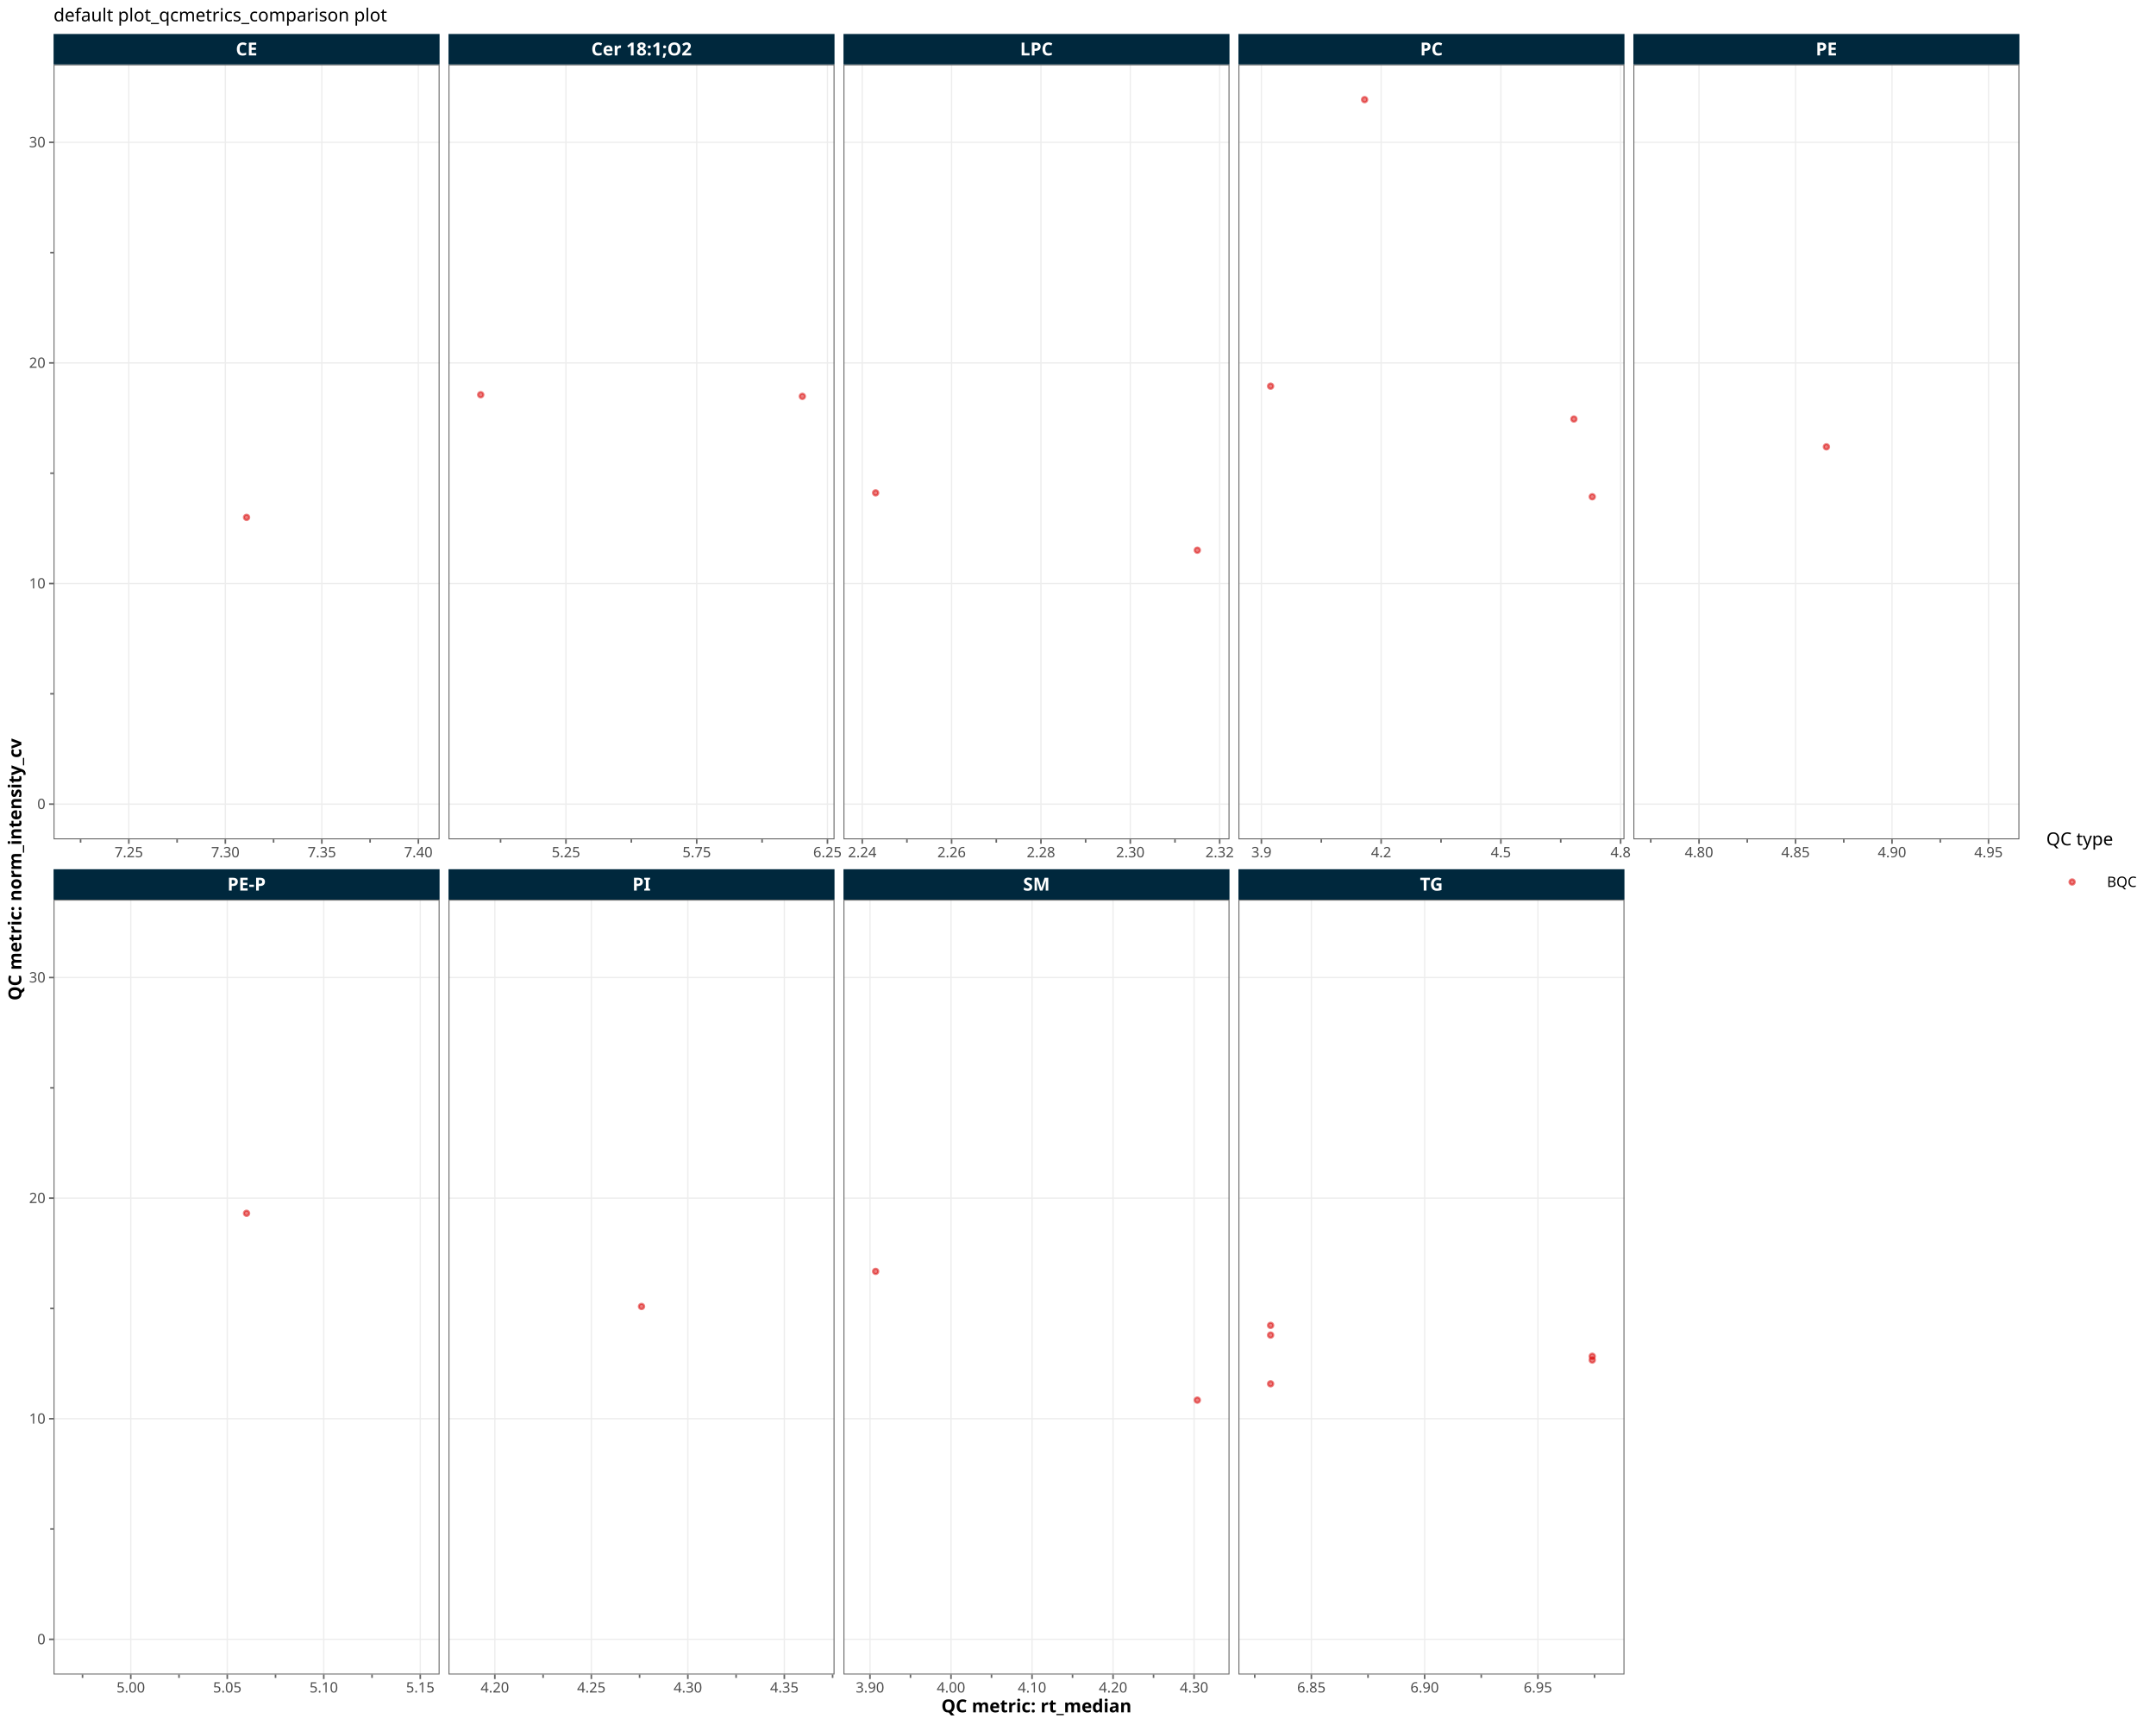
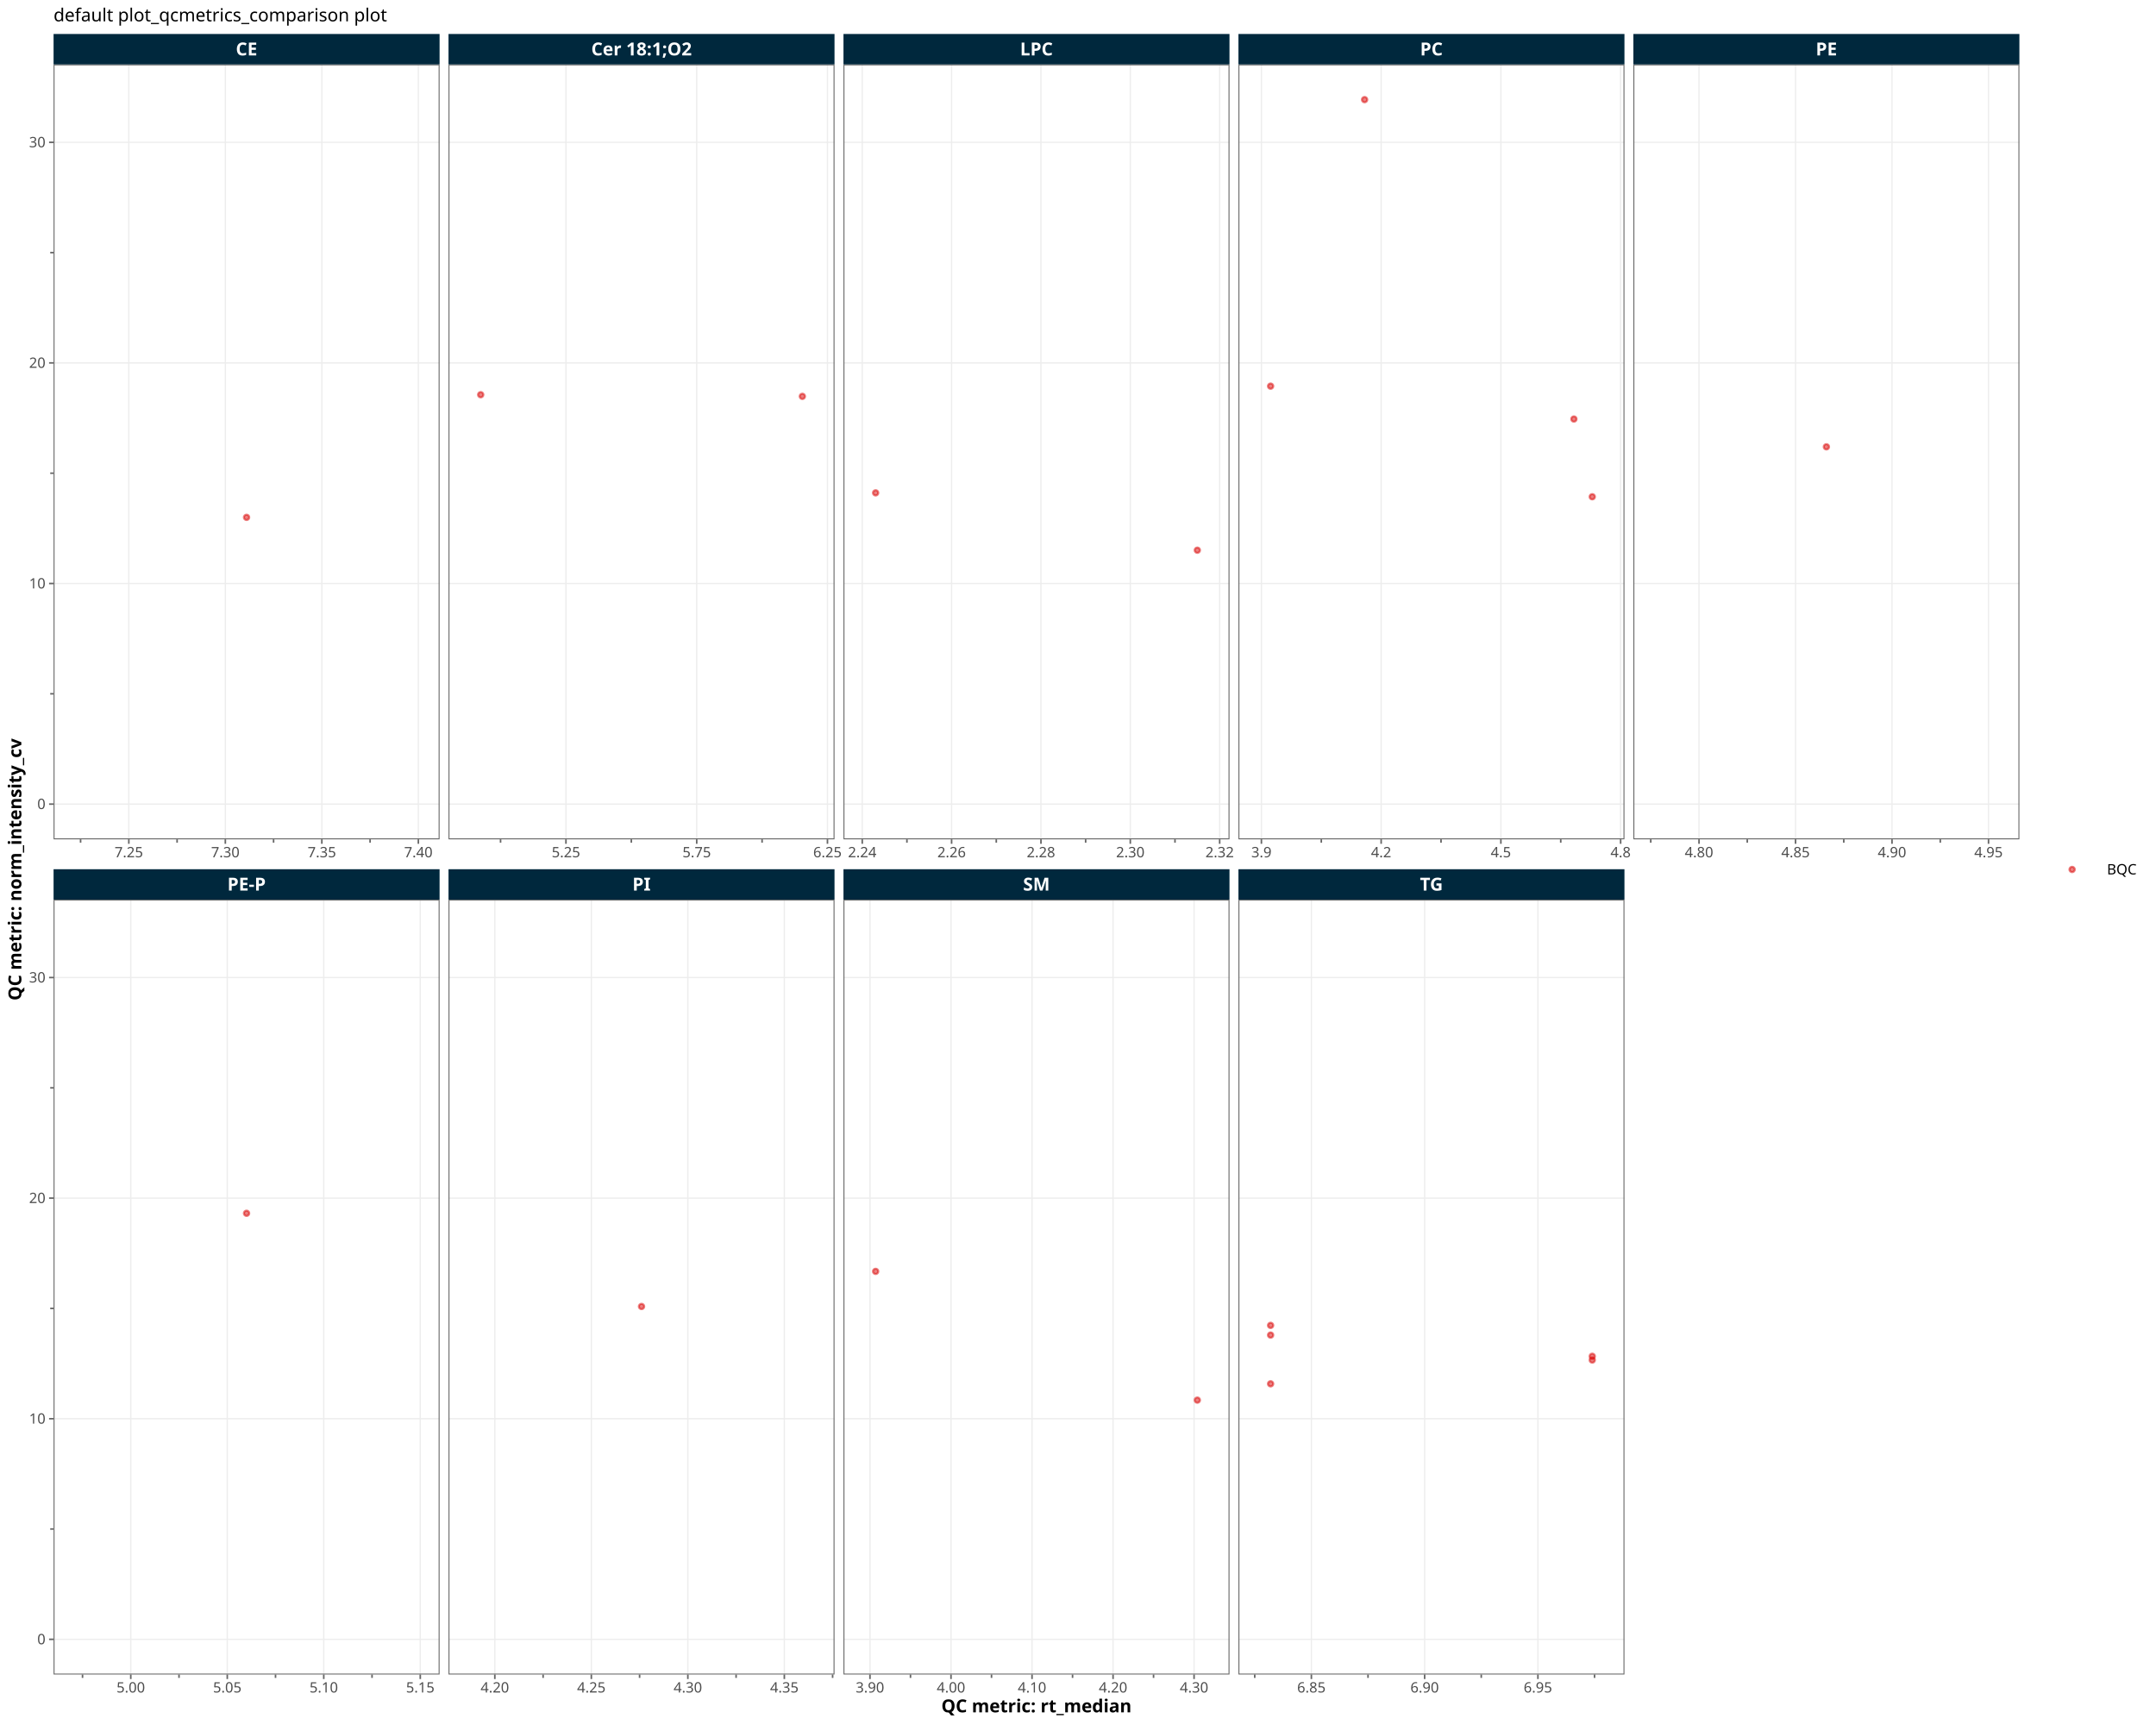
<svg xmlns="http://www.w3.org/2000/svg" class="svglite" data-engine-version="2.0" width="720.00pt" height="576.00pt" viewBox="0 0 720.00 576.00">
  <defs>
    <style type="text/css">
    .svglite line, .svglite polyline, .svglite polygon, .svglite path, .svglite rect, .svglite circle {
      fill: none;
      stroke: #000000;
      stroke-linecap: round;
      stroke-linejoin: round;
      stroke-miterlimit: 10.00;
    }
  </style>
  </defs>
  <rect width="100%" height="100%" style="stroke: none; fill: #FFFFFF;" />
  <defs>
    <clipPath id="cpMC4wMHw3MjAuMDB8MC4wMHw1NzYuMDA=">
      <rect x="0.00" y="0.00" width="720.00" height="576.00" />
    </clipPath>
  </defs>
  <g clip-path="url(#cpMC4wMHw3MjAuMDB8MC4wMHw1NzYuMDA=)">
    <rect x="0.00" y="0.00" width="720.00" height="576.00" style="stroke-width: 0.58; stroke: #FFFFFF; fill: #FFFFFF;" />
  </g>
  <defs>
    <clipPath id="cpMTcuODl8MTQ2LjgwfDIxLjUxfDI4MC4yNg==">
      <rect x="17.89" y="21.51" width="128.91" height="258.75" />
    </clipPath>
  </defs>
  <g clip-path="url(#cpMTcuODl8MTQ2LjgwfDIxLjUxfDI4MC4yNg==)">
    <rect x="17.89" y="21.51" width="128.91" height="258.75" style="stroke-width: 0.58; stroke: none; fill: #FFFFFF;" />
    <polyline points="17.89,268.50 146.80,268.50 " style="stroke-width: 0.43; stroke: #EDEDED; stroke-linecap: butt;" />
    <polyline points="17.89,194.84 146.80,194.84 " style="stroke-width: 0.43; stroke: #EDEDED; stroke-linecap: butt;" />
    <polyline points="17.89,121.18 146.80,121.18 " style="stroke-width: 0.43; stroke: #EDEDED; stroke-linecap: butt;" />
    <polyline points="17.89,47.52 146.80,47.52 " style="stroke-width: 0.43; stroke: #EDEDED; stroke-linecap: butt;" />
    <polyline points="43.02,280.26 43.02,21.51 " style="stroke-width: 0.43; stroke: #EDEDED; stroke-linecap: butt;" />
    <polyline points="75.25,280.26 75.25,21.51 " style="stroke-width: 0.43; stroke: #EDEDED; stroke-linecap: butt;" />
    <polyline points="107.48,280.26 107.48,21.51 " style="stroke-width: 0.43; stroke: #EDEDED; stroke-linecap: butt;" />
    <polyline points="139.71,280.26 139.71,21.51 " style="stroke-width: 0.43; stroke: #EDEDED; stroke-linecap: butt;" />
    <circle cx="82.34" cy="172.75" r="0.89" style="stroke-width: 0.71; stroke: #DB0202; stroke-opacity: 0.50; fill: #DB0202; fill-opacity: 0.50;" />
    <rect x="17.89" y="21.51" width="128.91" height="258.75" style="stroke-width: 0.64; stroke: #666666;" />
  </g>
  <g clip-path="url(#cpMC4wMHw3MjAuMDB8MC4wMHw1NzYuMDA=)">
</g>
  <defs>
    <clipPath id="cpMTcuODl8MTQ2LjgwfDMwMC40MHw1NTkuMTU=">
      <rect x="17.89" y="300.40" width="128.91" height="258.75" />
    </clipPath>
  </defs>
  <g clip-path="url(#cpMTcuODl8MTQ2LjgwfDMwMC40MHw1NTkuMTU=)">
    <rect x="17.89" y="300.40" width="128.91" height="258.75" style="stroke-width: 0.58; stroke: none; fill: #FFFFFF;" />
    <polyline points="17.89,547.39 146.80,547.39 " style="stroke-width: 0.43; stroke: #EDEDED; stroke-linecap: butt;" />
    <polyline points="17.89,473.73 146.80,473.73 " style="stroke-width: 0.43; stroke: #EDEDED; stroke-linecap: butt;" />
    <polyline points="17.89,400.07 146.80,400.07 " style="stroke-width: 0.43; stroke: #EDEDED; stroke-linecap: butt;" />
    <polyline points="17.89,326.41 146.80,326.41 " style="stroke-width: 0.43; stroke: #EDEDED; stroke-linecap: butt;" />
    <polyline points="43.67,559.15 43.67,300.40 " style="stroke-width: 0.43; stroke: #EDEDED; stroke-linecap: butt;" />
    <polyline points="75.90,559.15 75.90,300.40 " style="stroke-width: 0.43; stroke: #EDEDED; stroke-linecap: butt;" />
    <polyline points="108.12,559.15 108.12,300.40 " style="stroke-width: 0.43; stroke: #EDEDED; stroke-linecap: butt;" />
    <polyline points="140.35,559.15 140.35,300.40 " style="stroke-width: 0.43; stroke: #EDEDED; stroke-linecap: butt;" />
    <circle cx="82.34" cy="405.13" r="0.89" style="stroke-width: 0.71; stroke: #DB0202; stroke-opacity: 0.50; fill: #DB0202; fill-opacity: 0.50;" />
    <rect x="17.89" y="300.40" width="128.91" height="258.75" style="stroke-width: 0.64; stroke: #666666;" />
  </g>
  <g clip-path="url(#cpMC4wMHw3MjAuMDB8MC4wMHw1NzYuMDA=)">
</g>
  <defs>
    <clipPath id="cpMTQ5Ljc4fDI3OC42OXwyMS41MXwyODAuMjY=">
      <rect x="149.78" y="21.51" width="128.91" height="258.75" />
    </clipPath>
  </defs>
  <g clip-path="url(#cpMTQ5Ljc4fDI3OC42OXwyMS41MXwyODAuMjY=)">
    <rect x="149.78" y="21.51" width="128.91" height="258.75" style="stroke-width: 0.58; stroke: none; fill: #FFFFFF;" />
    <polyline points="149.78,268.50 278.69,268.50 " style="stroke-width: 0.43; stroke: #EDEDED; stroke-linecap: butt;" />
    <polyline points="149.78,194.84 278.69,194.84 " style="stroke-width: 0.43; stroke: #EDEDED; stroke-linecap: butt;" />
    <polyline points="149.78,121.18 278.69,121.18 " style="stroke-width: 0.43; stroke: #EDEDED; stroke-linecap: butt;" />
    <polyline points="149.78,47.52 278.69,47.52 " style="stroke-width: 0.43; stroke: #EDEDED; stroke-linecap: butt;" />
    <polyline points="189.00,280.26 189.00,21.51 " style="stroke-width: 0.43; stroke: #EDEDED; stroke-linecap: butt;" />
    <polyline points="232.67,280.26 232.67,21.51 " style="stroke-width: 0.43; stroke: #EDEDED; stroke-linecap: butt;" />
    <polyline points="276.33,280.26 276.33,21.51 " style="stroke-width: 0.43; stroke: #EDEDED; stroke-linecap: butt;" />
    <circle cx="160.53" cy="131.80" r="0.89" style="stroke-width: 0.71; stroke: #DB0202; stroke-opacity: 0.50; fill: #DB0202; fill-opacity: 0.50;" />
    <circle cx="267.95" cy="132.35" r="0.89" style="stroke-width: 0.71; stroke: #DB0202; stroke-opacity: 0.50; fill: #DB0202; fill-opacity: 0.50;" />
    <rect x="149.78" y="21.51" width="128.91" height="258.75" style="stroke-width: 0.64; stroke: #666666;" />
  </g>
  <g clip-path="url(#cpMC4wMHw3MjAuMDB8MC4wMHw1NzYuMDA=)">
</g>
  <defs>
    <clipPath id="cpMTQ5Ljc4fDI3OC42OXwzMDAuNDB8NTU5LjE1">
      <rect x="149.78" y="300.40" width="128.91" height="258.75" />
    </clipPath>
  </defs>
  <g clip-path="url(#cpMTQ5Ljc4fDI3OC42OXwzMDAuNDB8NTU5LjE1)">
    <rect x="149.78" y="300.40" width="128.91" height="258.75" style="stroke-width: 0.58; stroke: none; fill: #FFFFFF;" />
    <polyline points="149.78,547.39 278.69,547.39 " style="stroke-width: 0.43; stroke: #EDEDED; stroke-linecap: butt;" />
    <polyline points="149.78,473.73 278.69,473.73 " style="stroke-width: 0.43; stroke: #EDEDED; stroke-linecap: butt;" />
    <polyline points="149.78,400.07 278.69,400.07 " style="stroke-width: 0.43; stroke: #EDEDED; stroke-linecap: butt;" />
    <polyline points="149.78,326.41 278.69,326.41 " style="stroke-width: 0.43; stroke: #EDEDED; stroke-linecap: butt;" />
    <polyline points="165.25,559.15 165.25,300.40 " style="stroke-width: 0.43; stroke: #EDEDED; stroke-linecap: butt;" />
    <polyline points="197.48,559.15 197.48,300.40 " style="stroke-width: 0.43; stroke: #EDEDED; stroke-linecap: butt;" />
    <polyline points="229.71,559.15 229.71,300.40 " style="stroke-width: 0.43; stroke: #EDEDED; stroke-linecap: butt;" />
    <polyline points="261.93,559.15 261.93,300.40 " style="stroke-width: 0.43; stroke: #EDEDED; stroke-linecap: butt;" />
    <circle cx="214.24" cy="436.25" r="0.89" style="stroke-width: 0.71; stroke: #DB0202; stroke-opacity: 0.50; fill: #DB0202; fill-opacity: 0.50;" />
    <rect x="149.78" y="300.40" width="128.91" height="258.75" style="stroke-width: 0.64; stroke: #666666;" />
  </g>
  <g clip-path="url(#cpMC4wMHw3MjAuMDB8MC4wMHw1NzYuMDA=)">
</g>
  <defs>
    <clipPath id="cpMjgxLjY4fDQxMC41OXwyMS41MXwyODAuMjY=">
      <rect x="281.68" y="21.51" width="128.91" height="258.75" />
    </clipPath>
  </defs>
  <g clip-path="url(#cpMjgxLjY4fDQxMC41OXwyMS41MXwyODAuMjY=)">
    <rect x="281.68" y="21.51" width="128.91" height="258.75" style="stroke-width: 0.58; stroke: none; fill: #FFFFFF;" />
    <polyline points="281.68,268.50 410.59,268.50 " style="stroke-width: 0.43; stroke: #EDEDED; stroke-linecap: butt;" />
    <polyline points="281.68,194.84 410.59,194.84 " style="stroke-width: 0.43; stroke: #EDEDED; stroke-linecap: butt;" />
    <polyline points="281.68,121.18 410.59,121.18 " style="stroke-width: 0.43; stroke: #EDEDED; stroke-linecap: butt;" />
    <polyline points="281.68,47.52 410.59,47.52 " style="stroke-width: 0.43; stroke: #EDEDED; stroke-linecap: butt;" />
    <polyline points="287.95,280.26 287.95,21.51 " style="stroke-width: 0.43; stroke: #EDEDED; stroke-linecap: butt;" />
    <polyline points="317.79,280.26 317.79,21.51 " style="stroke-width: 0.43; stroke: #EDEDED; stroke-linecap: butt;" />
    <polyline points="347.63,280.26 347.63,21.51 " style="stroke-width: 0.43; stroke: #EDEDED; stroke-linecap: butt;" />
    <polyline points="377.47,280.26 377.47,21.51 " style="stroke-width: 0.43; stroke: #EDEDED; stroke-linecap: butt;" />
    <polyline points="407.31,280.26 407.31,21.51 " style="stroke-width: 0.43; stroke: #EDEDED; stroke-linecap: butt;" />
    <circle cx="292.42" cy="164.57" r="0.89" style="stroke-width: 0.71; stroke: #DB0202; stroke-opacity: 0.50; fill: #DB0202; fill-opacity: 0.50;" />
    <circle cx="399.85" cy="183.72" r="0.89" style="stroke-width: 0.71; stroke: #DB0202; stroke-opacity: 0.50; fill: #DB0202; fill-opacity: 0.50;" />
    <rect x="281.68" y="21.51" width="128.91" height="258.75" style="stroke-width: 0.64; stroke: #666666;" />
  </g>
  <g clip-path="url(#cpMC4wMHw3MjAuMDB8MC4wMHw1NzYuMDA=)">
</g>
  <defs>
    <clipPath id="cpMjgxLjY4fDQxMC41OXwzMDAuNDB8NTU5LjE1">
      <rect x="281.68" y="300.40" width="128.91" height="258.75" />
    </clipPath>
  </defs>
  <g clip-path="url(#cpMjgxLjY4fDQxMC41OXwzMDAuNDB8NTU5LjE1)">
    <rect x="281.68" y="300.40" width="128.91" height="258.75" style="stroke-width: 0.58; stroke: none; fill: #FFFFFF;" />
    <polyline points="281.68,547.39 410.59,547.39 " style="stroke-width: 0.43; stroke: #EDEDED; stroke-linecap: butt;" />
    <polyline points="281.68,473.73 410.59,473.73 " style="stroke-width: 0.43; stroke: #EDEDED; stroke-linecap: butt;" />
    <polyline points="281.68,400.07 410.59,400.07 " style="stroke-width: 0.43; stroke: #EDEDED; stroke-linecap: butt;" />
    <polyline points="281.68,326.41 410.59,326.41 " style="stroke-width: 0.43; stroke: #EDEDED; stroke-linecap: butt;" />
    <polyline points="290.53,559.15 290.53,300.40 " style="stroke-width: 0.43; stroke: #EDEDED; stroke-linecap: butt;" />
    <polyline points="317.59,559.15 317.59,300.40 " style="stroke-width: 0.43; stroke: #EDEDED; stroke-linecap: butt;" />
    <polyline points="344.65,559.15 344.65,300.40 " style="stroke-width: 0.43; stroke: #EDEDED; stroke-linecap: butt;" />
    <polyline points="371.71,559.15 371.71,300.40 " style="stroke-width: 0.43; stroke: #EDEDED; stroke-linecap: butt;" />
    <polyline points="398.76,559.15 398.76,300.40 " style="stroke-width: 0.43; stroke: #EDEDED; stroke-linecap: butt;" />
    <circle cx="292.42" cy="424.53" r="0.89" style="stroke-width: 0.71; stroke: #DB0202; stroke-opacity: 0.50; fill: #DB0202; fill-opacity: 0.50;" />
    <circle cx="399.85" cy="467.52" r="0.89" style="stroke-width: 0.71; stroke: #DB0202; stroke-opacity: 0.50; fill: #DB0202; fill-opacity: 0.50;" />
    <rect x="281.68" y="300.40" width="128.91" height="258.75" style="stroke-width: 0.64; stroke: #666666;" />
  </g>
  <g clip-path="url(#cpMC4wMHw3MjAuMDB8MC4wMHw1NzYuMDA=)">
</g>
  <defs>
    <clipPath id="cpNDEzLjU4fDU0Mi40OXwyMS41MXwyODAuMjY=">
      <rect x="413.58" y="21.51" width="128.91" height="258.75" />
    </clipPath>
  </defs>
  <g clip-path="url(#cpNDEzLjU4fDU0Mi40OXwyMS41MXwyODAuMjY=)">
    <rect x="413.58" y="21.51" width="128.91" height="258.75" style="stroke-width: 0.58; stroke: none; fill: #FFFFFF;" />
    <polyline points="413.58,268.50 542.49,268.50 " style="stroke-width: 0.43; stroke: #EDEDED; stroke-linecap: butt;" />
    <polyline points="413.58,194.84 542.49,194.84 " style="stroke-width: 0.43; stroke: #EDEDED; stroke-linecap: butt;" />
    <polyline points="413.58,121.18 542.49,121.18 " style="stroke-width: 0.43; stroke: #EDEDED; stroke-linecap: butt;" />
    <polyline points="413.58,47.52 542.49,47.52 " style="stroke-width: 0.43; stroke: #EDEDED; stroke-linecap: butt;" />
    <polyline points="421.25,280.26 421.25,21.51 " style="stroke-width: 0.43; stroke: #EDEDED; stroke-linecap: butt;" />
    <polyline points="461.24,280.26 461.24,21.51 " style="stroke-width: 0.43; stroke: #EDEDED; stroke-linecap: butt;" />
    <polyline points="501.22,280.26 501.22,21.51 " style="stroke-width: 0.43; stroke: #EDEDED; stroke-linecap: butt;" />
    <polyline points="541.21,280.26 541.21,21.51 " style="stroke-width: 0.43; stroke: #EDEDED; stroke-linecap: butt;" />
    <circle cx="424.32" cy="128.94" r="0.89" style="stroke-width: 0.71; stroke: #DB0202; stroke-opacity: 0.50; fill: #DB0202; fill-opacity: 0.50;" />
    <circle cx="525.61" cy="139.92" r="0.89" style="stroke-width: 0.71; stroke: #DB0202; stroke-opacity: 0.50; fill: #DB0202; fill-opacity: 0.50;" />
    <circle cx="531.74" cy="165.87" r="0.89" style="stroke-width: 0.71; stroke: #DB0202; stroke-opacity: 0.50; fill: #DB0202; fill-opacity: 0.50;" />
    <circle cx="455.71" cy="33.27" r="0.89" style="stroke-width: 0.71; stroke: #DB0202; stroke-opacity: 0.50; fill: #DB0202; fill-opacity: 0.50;" />
    <rect x="413.58" y="21.51" width="128.91" height="258.75" style="stroke-width: 0.64; stroke: #666666;" />
  </g>
  <g clip-path="url(#cpMC4wMHw3MjAuMDB8MC4wMHw1NzYuMDA=)">
</g>
  <defs>
    <clipPath id="cpNDEzLjU4fDU0Mi40OXwzMDAuNDB8NTU5LjE1">
      <rect x="413.58" y="300.40" width="128.91" height="258.75" />
    </clipPath>
  </defs>
  <g clip-path="url(#cpNDEzLjU4fDU0Mi40OXwzMDAuNDB8NTU5LjE1)">
    <rect x="413.58" y="300.40" width="128.91" height="258.75" style="stroke-width: 0.58; stroke: none; fill: #FFFFFF;" />
    <polyline points="413.58,547.39 542.49,547.39 " style="stroke-width: 0.43; stroke: #EDEDED; stroke-linecap: butt;" />
    <polyline points="413.58,473.73 542.49,473.73 " style="stroke-width: 0.43; stroke: #EDEDED; stroke-linecap: butt;" />
    <polyline points="413.58,400.07 542.49,400.07 " style="stroke-width: 0.43; stroke: #EDEDED; stroke-linecap: butt;" />
    <polyline points="413.58,326.41 542.49,326.41 " style="stroke-width: 0.43; stroke: #EDEDED; stroke-linecap: butt;" />
    <polyline points="437.94,559.15 437.94,300.40 " style="stroke-width: 0.43; stroke: #EDEDED; stroke-linecap: butt;" />
    <polyline points="475.76,559.15 475.76,300.40 " style="stroke-width: 0.43; stroke: #EDEDED; stroke-linecap: butt;" />
    <polyline points="513.59,559.15 513.59,300.40 " style="stroke-width: 0.43; stroke: #EDEDED; stroke-linecap: butt;" />
    <circle cx="531.74" cy="452.88" r="0.89" style="stroke-width: 0.71; stroke: #DB0202; stroke-opacity: 0.50; fill: #DB0202; fill-opacity: 0.50;" />
    <circle cx="531.74" cy="454.13" r="0.89" style="stroke-width: 0.71; stroke: #DB0202; stroke-opacity: 0.50; fill: #DB0202; fill-opacity: 0.50;" />
    <circle cx="424.32" cy="462.07" r="0.89" style="stroke-width: 0.71; stroke: #DB0202; stroke-opacity: 0.50; fill: #DB0202; fill-opacity: 0.50;" />
    <circle cx="424.32" cy="445.80" r="0.89" style="stroke-width: 0.71; stroke: #DB0202; stroke-opacity: 0.50; fill: #DB0202; fill-opacity: 0.50;" />
    <circle cx="424.32" cy="442.56" r="0.89" style="stroke-width: 0.71; stroke: #DB0202; stroke-opacity: 0.50; fill: #DB0202; fill-opacity: 0.50;" />
    <rect x="413.58" y="300.40" width="128.91" height="258.75" style="stroke-width: 0.64; stroke: #666666;" />
  </g>
  <g clip-path="url(#cpMC4wMHw3MjAuMDB8MC4wMHw1NzYuMDA=)">
</g>
  <defs>
    <clipPath id="cpNTQ1LjQ3fDY3NC4zOHwyMS41MXwyODAuMjY=">
      <rect x="545.47" y="21.51" width="128.91" height="258.75" />
    </clipPath>
  </defs>
  <g clip-path="url(#cpNTQ1LjQ3fDY3NC4zOHwyMS41MXwyODAuMjY=)">
    <rect x="545.47" y="21.51" width="128.91" height="258.75" style="stroke-width: 0.58; stroke: none; fill: #FFFFFF;" />
    <polyline points="545.47,268.50 674.38,268.50 " style="stroke-width: 0.43; stroke: #EDEDED; stroke-linecap: butt;" />
    <polyline points="545.47,194.84 674.38,194.84 " style="stroke-width: 0.43; stroke: #EDEDED; stroke-linecap: butt;" />
    <polyline points="545.47,121.18 674.38,121.18 " style="stroke-width: 0.43; stroke: #EDEDED; stroke-linecap: butt;" />
    <polyline points="545.47,47.52 674.38,47.52 " style="stroke-width: 0.43; stroke: #EDEDED; stroke-linecap: butt;" />
    <polyline points="567.39,280.26 567.39,21.51 " style="stroke-width: 0.43; stroke: #EDEDED; stroke-linecap: butt;" />
    <polyline points="599.62,280.26 599.62,21.51 " style="stroke-width: 0.43; stroke: #EDEDED; stroke-linecap: butt;" />
    <polyline points="631.84,280.26 631.84,21.51 " style="stroke-width: 0.43; stroke: #EDEDED; stroke-linecap: butt;" />
    <polyline points="664.07,280.26 664.07,21.51 " style="stroke-width: 0.43; stroke: #EDEDED; stroke-linecap: butt;" />
    <circle cx="609.93" cy="149.20" r="0.89" style="stroke-width: 0.71; stroke: #DB0202; stroke-opacity: 0.50; fill: #DB0202; fill-opacity: 0.50;" />
    <rect x="545.47" y="21.51" width="128.91" height="258.75" style="stroke-width: 0.64; stroke: #666666;" />
  </g>
  <g clip-path="url(#cpMC4wMHw3MjAuMDB8MC4wMHw1NzYuMDA=)">
</g>
  <defs>
    <clipPath id="cpMTcuODl8MTQ2LjgwfDI5MC4yNHwzMDAuNDA=">
      <rect x="17.89" y="290.24" width="128.91" height="10.16" />
    </clipPath>
  </defs>
  <g clip-path="url(#cpMTcuODl8MTQ2LjgwfDI5MC4yNHwzMDAuNDA=)">
    <rect x="17.89" y="290.24" width="128.91" height="10.16" style="stroke-width: 0.58; stroke: none; fill: #00283D;" />
    <text x="82.34" y="297.38" text-anchor="middle" style="font-size: 6.00px; font-weight: bold; fill: #FFFFFF; font-family: sans;" textLength="14.01px" lengthAdjust="spacingAndGlyphs">PE-P</text>
  </g>
  <g clip-path="url(#cpMC4wMHw3MjAuMDB8MC4wMHw1NzYuMDA=)">
</g>
  <defs>
    <clipPath id="cpMTQ5Ljc4fDI3OC42OXwyOTAuMjR8MzAwLjQw">
      <rect x="149.78" y="290.24" width="128.91" height="10.16" />
    </clipPath>
  </defs>
  <g clip-path="url(#cpMTQ5Ljc4fDI3OC42OXwyOTAuMjR8MzAwLjQw)">
    <rect x="149.78" y="290.24" width="128.91" height="10.16" style="stroke-width: 0.58; stroke: none; fill: #00283D;" />
    <text x="214.24" y="297.38" text-anchor="middle" style="font-size: 6.00px; font-weight: bold; fill: #FFFFFF; font-family: sans;" textLength="5.67px" lengthAdjust="spacingAndGlyphs">PI</text>
  </g>
  <g clip-path="url(#cpMC4wMHw3MjAuMDB8MC4wMHw1NzYuMDA=)">
</g>
  <defs>
    <clipPath id="cpMjgxLjY4fDQxMC41OXwyOTAuMjR8MzAwLjQw">
      <rect x="281.68" y="290.24" width="128.91" height="10.16" />
    </clipPath>
  </defs>
  <g clip-path="url(#cpMjgxLjY4fDQxMC41OXwyOTAuMjR8MzAwLjQw)">
    <rect x="281.68" y="290.24" width="128.91" height="10.16" style="stroke-width: 0.58; stroke: none; fill: #00283D;" />
    <text x="346.13" y="297.38" text-anchor="middle" style="font-size: 6.00px; font-weight: bold; fill: #FFFFFF; font-family: sans;" textLength="9.00px" lengthAdjust="spacingAndGlyphs">SM</text>
  </g>
  <g clip-path="url(#cpMC4wMHw3MjAuMDB8MC4wMHw1NzYuMDA=)">
</g>
  <defs>
    <clipPath id="cpNDEzLjU4fDU0Mi40OXwyOTAuMjR8MzAwLjQw">
      <rect x="413.58" y="290.24" width="128.91" height="10.16" />
    </clipPath>
  </defs>
  <g clip-path="url(#cpNDEzLjU4fDU0Mi40OXwyOTAuMjR8MzAwLjQw)">
    <rect x="413.58" y="290.24" width="128.91" height="10.16" style="stroke-width: 0.58; stroke: none; fill: #00283D;" />
    <text x="478.03" y="297.38" text-anchor="middle" style="font-size: 6.00px; font-weight: bold; fill: #FFFFFF; font-family: sans;" textLength="8.33px" lengthAdjust="spacingAndGlyphs">TG</text>
  </g>
  <g clip-path="url(#cpMC4wMHw3MjAuMDB8MC4wMHw1NzYuMDA=)">
</g>
  <defs>
    <clipPath id="cpMTcuODl8MTQ2LjgwfDExLjM1fDIxLjUx">
      <rect x="17.89" y="11.35" width="128.91" height="10.16" />
    </clipPath>
  </defs>
  <g clip-path="url(#cpMTcuODl8MTQ2LjgwfDExLjM1fDIxLjUx)">
    <rect x="17.89" y="11.35" width="128.91" height="10.16" style="stroke-width: 0.58; stroke: none; fill: #00283D;" />
    <text x="82.34" y="18.50" text-anchor="middle" style="font-size: 6.00px; font-weight: bold; fill: #FFFFFF; font-family: sans;" textLength="8.34px" lengthAdjust="spacingAndGlyphs">CE</text>
  </g>
  <g clip-path="url(#cpMC4wMHw3MjAuMDB8MC4wMHw1NzYuMDA=)">
</g>
  <defs>
    <clipPath id="cpMTQ5Ljc4fDI3OC42OXwxMS4zNXwyMS41MQ==">
      <rect x="149.78" y="11.35" width="128.91" height="10.16" />
    </clipPath>
  </defs>
  <g clip-path="url(#cpMTQ5Ljc4fDI3OC42OXwxMS4zNXwyMS41MQ==)">
    <rect x="149.78" y="11.35" width="128.91" height="10.16" style="stroke-width: 0.58; stroke: none; fill: #00283D;" />
    <text x="214.24" y="18.50" text-anchor="middle" style="font-size: 6.00px; font-weight: bold; fill: #FFFFFF; font-family: sans;" textLength="32.69px" lengthAdjust="spacingAndGlyphs">Cer 18:1;O2</text>
  </g>
  <g clip-path="url(#cpMC4wMHw3MjAuMDB8MC4wMHw1NzYuMDA=)">
</g>
  <defs>
    <clipPath id="cpMjgxLjY4fDQxMC41OXwxMS4zNXwyMS41MQ==">
      <rect x="281.68" y="11.35" width="128.91" height="10.16" />
    </clipPath>
  </defs>
  <g clip-path="url(#cpMjgxLjY4fDQxMC41OXwxMS4zNXwyMS41MQ==)">
    <rect x="281.68" y="11.35" width="128.91" height="10.16" style="stroke-width: 0.58; stroke: none; fill: #00283D;" />
    <text x="346.13" y="18.50" text-anchor="middle" style="font-size: 6.00px; font-weight: bold; fill: #FFFFFF; font-family: sans;" textLength="11.67px" lengthAdjust="spacingAndGlyphs">LPC</text>
  </g>
  <g clip-path="url(#cpMC4wMHw3MjAuMDB8MC4wMHw1NzYuMDA=)">
</g>
  <defs>
    <clipPath id="cpNDEzLjU4fDU0Mi40OXwxMS4zNXwyMS41MQ==">
      <rect x="413.58" y="11.35" width="128.91" height="10.16" />
    </clipPath>
  </defs>
  <g clip-path="url(#cpNDEzLjU4fDU0Mi40OXwxMS4zNXwyMS41MQ==)">
    <rect x="413.58" y="11.35" width="128.91" height="10.16" style="stroke-width: 0.58; stroke: none; fill: #00283D;" />
    <text x="478.03" y="18.50" text-anchor="middle" style="font-size: 6.00px; font-weight: bold; fill: #FFFFFF; font-family: sans;" textLength="8.34px" lengthAdjust="spacingAndGlyphs">PC</text>
  </g>
  <g clip-path="url(#cpMC4wMHw3MjAuMDB8MC4wMHw1NzYuMDA=)">
</g>
  <defs>
    <clipPath id="cpNTQ1LjQ3fDY3NC4zOHwxMS4zNXwyMS41MQ==">
      <rect x="545.47" y="11.35" width="128.91" height="10.16" />
    </clipPath>
  </defs>
  <g clip-path="url(#cpNTQ1LjQ3fDY3NC4zOHwxMS4zNXwyMS41MQ==)">
    <rect x="545.47" y="11.35" width="128.91" height="10.16" style="stroke-width: 0.58; stroke: none; fill: #00283D;" />
    <text x="609.93" y="18.50" text-anchor="middle" style="font-size: 6.00px; font-weight: bold; fill: #FFFFFF; font-family: sans;" textLength="8.01px" lengthAdjust="spacingAndGlyphs">PE</text>
  </g>
  <g clip-path="url(#cpMC4wMHw3MjAuMDB8MC4wMHw1NzYuMDA=)">
    <polyline points="43.67,560.65 43.67,559.15 " style="stroke-width: 0.53; stroke: #666666; stroke-linecap: butt;" />
    <polyline points="75.90,560.65 75.90,559.15 " style="stroke-width: 0.53; stroke: #666666; stroke-linecap: butt;" />
    <polyline points="108.12,560.65 108.12,559.15 " style="stroke-width: 0.53; stroke: #666666; stroke-linecap: butt;" />
    <polyline points="140.35,560.65 140.35,559.15 " style="stroke-width: 0.53; stroke: #666666; stroke-linecap: butt;" />
    <polyline points="27.56,560.27 27.56,559.15 " style="stroke-width: 0.53; stroke: #666666; stroke-linecap: butt;" />
    <polyline points="59.78,560.27 59.78,559.15 " style="stroke-width: 0.53; stroke: #666666; stroke-linecap: butt;" />
    <polyline points="92.01,560.27 92.01,559.15 " style="stroke-width: 0.53; stroke: #666666; stroke-linecap: butt;" />
    <polyline points="124.24,560.27 124.24,559.15 " style="stroke-width: 0.53; stroke: #666666; stroke-linecap: butt;" />
    <text x="43.67" y="565.15" text-anchor="middle" style="font-size: 4.80px; fill: #4D4D4D; font-family: sans;" textLength="9.34px" lengthAdjust="spacingAndGlyphs">5.00</text>
    <text x="75.90" y="565.15" text-anchor="middle" style="font-size: 4.80px; fill: #4D4D4D; font-family: sans;" textLength="9.34px" lengthAdjust="spacingAndGlyphs">5.05</text>
    <text x="108.12" y="565.15" text-anchor="middle" style="font-size: 4.80px; fill: #4D4D4D; font-family: sans;" textLength="9.34px" lengthAdjust="spacingAndGlyphs">5.10</text>
    <text x="140.35" y="565.15" text-anchor="middle" style="font-size: 4.80px; fill: #4D4D4D; font-family: sans;" textLength="9.34px" lengthAdjust="spacingAndGlyphs">5.15</text>
    <polyline points="165.25,560.65 165.25,559.15 " style="stroke-width: 0.53; stroke: #666666; stroke-linecap: butt;" />
    <polyline points="197.48,560.65 197.48,559.15 " style="stroke-width: 0.53; stroke: #666666; stroke-linecap: butt;" />
    <polyline points="229.71,560.65 229.71,559.15 " style="stroke-width: 0.53; stroke: #666666; stroke-linecap: butt;" />
    <polyline points="261.93,560.65 261.93,559.15 " style="stroke-width: 0.53; stroke: #666666; stroke-linecap: butt;" />
    <polyline points="181.37,560.27 181.37,559.15 " style="stroke-width: 0.53; stroke: #666666; stroke-linecap: butt;" />
    <polyline points="213.59,560.27 213.59,559.15 " style="stroke-width: 0.53; stroke: #666666; stroke-linecap: butt;" />
    <polyline points="245.82,560.27 245.82,559.15 " style="stroke-width: 0.53; stroke: #666666; stroke-linecap: butt;" />
    <polyline points="278.05,560.27 278.05,559.15 " style="stroke-width: 0.53; stroke: #666666; stroke-linecap: butt;" />
    <text x="165.25" y="565.15" text-anchor="middle" style="font-size: 4.80px; fill: #4D4D4D; font-family: sans;" textLength="9.34px" lengthAdjust="spacingAndGlyphs">4.20</text>
    <text x="197.48" y="565.15" text-anchor="middle" style="font-size: 4.80px; fill: #4D4D4D; font-family: sans;" textLength="9.34px" lengthAdjust="spacingAndGlyphs">4.25</text>
    <text x="229.71" y="565.15" text-anchor="middle" style="font-size: 4.80px; fill: #4D4D4D; font-family: sans;" textLength="9.34px" lengthAdjust="spacingAndGlyphs">4.30</text>
    <text x="261.93" y="565.15" text-anchor="middle" style="font-size: 4.80px; fill: #4D4D4D; font-family: sans;" textLength="9.34px" lengthAdjust="spacingAndGlyphs">4.35</text>
    <polyline points="290.53,560.65 290.53,559.15 " style="stroke-width: 0.53; stroke: #666666; stroke-linecap: butt;" />
    <polyline points="317.59,560.65 317.59,559.15 " style="stroke-width: 0.53; stroke: #666666; stroke-linecap: butt;" />
    <polyline points="344.65,560.65 344.65,559.15 " style="stroke-width: 0.53; stroke: #666666; stroke-linecap: butt;" />
    <polyline points="371.71,560.65 371.71,559.15 " style="stroke-width: 0.53; stroke: #666666; stroke-linecap: butt;" />
    <polyline points="398.76,560.65 398.76,559.15 " style="stroke-width: 0.53; stroke: #666666; stroke-linecap: butt;" />
    <polyline points="304.06,560.27 304.06,559.15 " style="stroke-width: 0.53; stroke: #666666; stroke-linecap: butt;" />
    <polyline points="331.12,560.27 331.12,559.15 " style="stroke-width: 0.53; stroke: #666666; stroke-linecap: butt;" />
    <polyline points="358.18,560.27 358.18,559.15 " style="stroke-width: 0.53; stroke: #666666; stroke-linecap: butt;" />
    <polyline points="385.23,560.27 385.23,559.15 " style="stroke-width: 0.53; stroke: #666666; stroke-linecap: butt;" />
    <text x="290.53" y="565.15" text-anchor="middle" style="font-size: 4.80px; fill: #4D4D4D; font-family: sans;" textLength="9.34px" lengthAdjust="spacingAndGlyphs">3.90</text>
    <text x="317.59" y="565.15" text-anchor="middle" style="font-size: 4.80px; fill: #4D4D4D; font-family: sans;" textLength="9.34px" lengthAdjust="spacingAndGlyphs">4.00</text>
    <text x="344.65" y="565.15" text-anchor="middle" style="font-size: 4.80px; fill: #4D4D4D; font-family: sans;" textLength="9.34px" lengthAdjust="spacingAndGlyphs">4.10</text>
    <text x="371.71" y="565.15" text-anchor="middle" style="font-size: 4.80px; fill: #4D4D4D; font-family: sans;" textLength="9.34px" lengthAdjust="spacingAndGlyphs">4.20</text>
    <text x="398.76" y="565.15" text-anchor="middle" style="font-size: 4.80px; fill: #4D4D4D; font-family: sans;" textLength="9.34px" lengthAdjust="spacingAndGlyphs">4.30</text>
    <polyline points="437.94,560.65 437.94,559.15 " style="stroke-width: 0.53; stroke: #666666; stroke-linecap: butt;" />
    <polyline points="475.76,560.65 475.76,559.15 " style="stroke-width: 0.53; stroke: #666666; stroke-linecap: butt;" />
    <polyline points="513.59,560.65 513.59,559.15 " style="stroke-width: 0.53; stroke: #666666; stroke-linecap: butt;" />
    <polyline points="419.02,560.27 419.02,559.15 " style="stroke-width: 0.53; stroke: #666666; stroke-linecap: butt;" />
    <polyline points="456.85,560.27 456.85,559.15 " style="stroke-width: 0.53; stroke: #666666; stroke-linecap: butt;" />
    <polyline points="494.67,560.27 494.67,559.15 " style="stroke-width: 0.53; stroke: #666666; stroke-linecap: butt;" />
    <polyline points="532.50,560.27 532.50,559.15 " style="stroke-width: 0.53; stroke: #666666; stroke-linecap: butt;" />
    <text x="437.94" y="565.15" text-anchor="middle" style="font-size: 4.80px; fill: #4D4D4D; font-family: sans;" textLength="9.34px" lengthAdjust="spacingAndGlyphs">6.85</text>
    <text x="475.76" y="565.15" text-anchor="middle" style="font-size: 4.80px; fill: #4D4D4D; font-family: sans;" textLength="9.34px" lengthAdjust="spacingAndGlyphs">6.90</text>
    <text x="513.59" y="565.15" text-anchor="middle" style="font-size: 4.80px; fill: #4D4D4D; font-family: sans;" textLength="9.34px" lengthAdjust="spacingAndGlyphs">6.95</text>
    <polyline points="43.02,281.76 43.02,280.26 " style="stroke-width: 0.53; stroke: #666666; stroke-linecap: butt;" />
    <polyline points="75.25,281.76 75.25,280.26 " style="stroke-width: 0.53; stroke: #666666; stroke-linecap: butt;" />
    <polyline points="107.48,281.76 107.48,280.26 " style="stroke-width: 0.53; stroke: #666666; stroke-linecap: butt;" />
    <polyline points="139.71,281.76 139.71,280.26 " style="stroke-width: 0.53; stroke: #666666; stroke-linecap: butt;" />
    <polyline points="26.91,281.38 26.91,280.26 " style="stroke-width: 0.53; stroke: #666666; stroke-linecap: butt;" />
    <polyline points="59.14,281.38 59.14,280.26 " style="stroke-width: 0.53; stroke: #666666; stroke-linecap: butt;" />
    <polyline points="91.36,281.38 91.36,280.26 " style="stroke-width: 0.53; stroke: #666666; stroke-linecap: butt;" />
    <polyline points="123.59,281.38 123.59,280.26 " style="stroke-width: 0.53; stroke: #666666; stroke-linecap: butt;" />
    <text x="43.02" y="286.26" text-anchor="middle" style="font-size: 4.80px; fill: #4D4D4D; font-family: sans;" textLength="9.34px" lengthAdjust="spacingAndGlyphs">7.25</text>
    <text x="75.25" y="286.26" text-anchor="middle" style="font-size: 4.80px; fill: #4D4D4D; font-family: sans;" textLength="9.34px" lengthAdjust="spacingAndGlyphs">7.30</text>
    <text x="107.48" y="286.26" text-anchor="middle" style="font-size: 4.80px; fill: #4D4D4D; font-family: sans;" textLength="9.34px" lengthAdjust="spacingAndGlyphs">7.35</text>
    <text x="139.71" y="286.26" text-anchor="middle" style="font-size: 4.80px; fill: #4D4D4D; font-family: sans;" textLength="9.34px" lengthAdjust="spacingAndGlyphs">7.40</text>
    <polyline points="189.00,281.76 189.00,280.26 " style="stroke-width: 0.53; stroke: #666666; stroke-linecap: butt;" />
    <polyline points="232.67,281.76 232.67,280.26 " style="stroke-width: 0.53; stroke: #666666; stroke-linecap: butt;" />
    <polyline points="276.33,281.76 276.33,280.26 " style="stroke-width: 0.53; stroke: #666666; stroke-linecap: butt;" />
    <polyline points="167.16,281.38 167.16,280.26 " style="stroke-width: 0.53; stroke: #666666; stroke-linecap: butt;" />
    <polyline points="210.83,281.38 210.83,280.26 " style="stroke-width: 0.53; stroke: #666666; stroke-linecap: butt;" />
    <polyline points="254.50,281.38 254.50,280.26 " style="stroke-width: 0.53; stroke: #666666; stroke-linecap: butt;" />
    <text x="189.00" y="286.26" text-anchor="middle" style="font-size: 4.80px; fill: #4D4D4D; font-family: sans;" textLength="9.34px" lengthAdjust="spacingAndGlyphs">5.25</text>
    <text x="232.67" y="286.26" text-anchor="middle" style="font-size: 4.80px; fill: #4D4D4D; font-family: sans;" textLength="9.34px" lengthAdjust="spacingAndGlyphs">5.75</text>
    <text x="276.33" y="286.26" text-anchor="middle" style="font-size: 4.80px; fill: #4D4D4D; font-family: sans;" textLength="9.34px" lengthAdjust="spacingAndGlyphs">6.25</text>
    <polyline points="287.95,281.76 287.95,280.26 " style="stroke-width: 0.53; stroke: #666666; stroke-linecap: butt;" />
    <polyline points="317.79,281.76 317.79,280.26 " style="stroke-width: 0.53; stroke: #666666; stroke-linecap: butt;" />
    <polyline points="347.63,281.76 347.63,280.26 " style="stroke-width: 0.53; stroke: #666666; stroke-linecap: butt;" />
    <polyline points="377.47,281.76 377.47,280.26 " style="stroke-width: 0.53; stroke: #666666; stroke-linecap: butt;" />
    <polyline points="407.31,281.76 407.31,280.26 " style="stroke-width: 0.53; stroke: #666666; stroke-linecap: butt;" />
    <polyline points="302.87,281.38 302.87,280.26 " style="stroke-width: 0.53; stroke: #666666; stroke-linecap: butt;" />
    <polyline points="332.71,281.38 332.71,280.26 " style="stroke-width: 0.53; stroke: #666666; stroke-linecap: butt;" />
    <polyline points="362.55,281.38 362.55,280.26 " style="stroke-width: 0.53; stroke: #666666; stroke-linecap: butt;" />
    <polyline points="392.39,281.38 392.39,280.26 " style="stroke-width: 0.53; stroke: #666666; stroke-linecap: butt;" />
    <text x="287.95" y="286.26" text-anchor="middle" style="font-size: 4.80px; fill: #4D4D4D; font-family: sans;" textLength="9.34px" lengthAdjust="spacingAndGlyphs">2.24</text>
    <text x="317.79" y="286.26" text-anchor="middle" style="font-size: 4.80px; fill: #4D4D4D; font-family: sans;" textLength="9.34px" lengthAdjust="spacingAndGlyphs">2.26</text>
    <text x="347.63" y="286.26" text-anchor="middle" style="font-size: 4.80px; fill: #4D4D4D; font-family: sans;" textLength="9.34px" lengthAdjust="spacingAndGlyphs">2.28</text>
    <text x="377.47" y="286.26" text-anchor="middle" style="font-size: 4.80px; fill: #4D4D4D; font-family: sans;" textLength="9.34px" lengthAdjust="spacingAndGlyphs">2.30</text>
    <text x="407.31" y="286.26" text-anchor="middle" style="font-size: 4.80px; fill: #4D4D4D; font-family: sans;" textLength="9.34px" lengthAdjust="spacingAndGlyphs">2.32</text>
    <polyline points="421.25,281.76 421.25,280.26 " style="stroke-width: 0.53; stroke: #666666; stroke-linecap: butt;" />
    <polyline points="461.24,281.76 461.24,280.26 " style="stroke-width: 0.53; stroke: #666666; stroke-linecap: butt;" />
    <polyline points="501.22,281.76 501.22,280.26 " style="stroke-width: 0.53; stroke: #666666; stroke-linecap: butt;" />
    <polyline points="541.21,281.76 541.21,280.26 " style="stroke-width: 0.53; stroke: #666666; stroke-linecap: butt;" />
    <polyline points="441.25,281.38 441.25,280.26 " style="stroke-width: 0.53; stroke: #666666; stroke-linecap: butt;" />
    <polyline points="481.23,281.38 481.23,280.26 " style="stroke-width: 0.53; stroke: #666666; stroke-linecap: butt;" />
    <polyline points="521.21,281.38 521.21,280.26 " style="stroke-width: 0.53; stroke: #666666; stroke-linecap: butt;" />
    <text x="421.25" y="286.26" text-anchor="middle" style="font-size: 4.80px; fill: #4D4D4D; font-family: sans;" textLength="6.67px" lengthAdjust="spacingAndGlyphs">3.9</text>
    <text x="461.24" y="286.26" text-anchor="middle" style="font-size: 4.80px; fill: #4D4D4D; font-family: sans;" textLength="6.67px" lengthAdjust="spacingAndGlyphs">4.2</text>
    <text x="501.22" y="286.26" text-anchor="middle" style="font-size: 4.80px; fill: #4D4D4D; font-family: sans;" textLength="6.67px" lengthAdjust="spacingAndGlyphs">4.5</text>
    <text x="541.21" y="286.26" text-anchor="middle" style="font-size: 4.80px; fill: #4D4D4D; font-family: sans;" textLength="6.67px" lengthAdjust="spacingAndGlyphs">4.8</text>
    <polyline points="567.39,281.76 567.39,280.26 " style="stroke-width: 0.53; stroke: #666666; stroke-linecap: butt;" />
    <polyline points="599.62,281.76 599.62,280.26 " style="stroke-width: 0.53; stroke: #666666; stroke-linecap: butt;" />
    <polyline points="631.84,281.76 631.84,280.26 " style="stroke-width: 0.53; stroke: #666666; stroke-linecap: butt;" />
    <polyline points="664.07,281.76 664.07,280.26 " style="stroke-width: 0.53; stroke: #666666; stroke-linecap: butt;" />
    <polyline points="551.27,281.38 551.27,280.26 " style="stroke-width: 0.53; stroke: #666666; stroke-linecap: butt;" />
    <polyline points="583.50,281.38 583.50,280.26 " style="stroke-width: 0.53; stroke: #666666; stroke-linecap: butt;" />
    <polyline points="615.73,281.38 615.73,280.26 " style="stroke-width: 0.53; stroke: #666666; stroke-linecap: butt;" />
    <polyline points="647.96,281.38 647.96,280.26 " style="stroke-width: 0.53; stroke: #666666; stroke-linecap: butt;" />
    <text x="567.39" y="286.26" text-anchor="middle" style="font-size: 4.80px; fill: #4D4D4D; font-family: sans;" textLength="9.34px" lengthAdjust="spacingAndGlyphs">4.80</text>
    <text x="599.62" y="286.26" text-anchor="middle" style="font-size: 4.80px; fill: #4D4D4D; font-family: sans;" textLength="9.34px" lengthAdjust="spacingAndGlyphs">4.85</text>
    <text x="631.84" y="286.26" text-anchor="middle" style="font-size: 4.80px; fill: #4D4D4D; font-family: sans;" textLength="9.34px" lengthAdjust="spacingAndGlyphs">4.90</text>
    <text x="664.07" y="286.26" text-anchor="middle" style="font-size: 4.80px; fill: #4D4D4D; font-family: sans;" textLength="9.34px" lengthAdjust="spacingAndGlyphs">4.95</text>
    <text x="15.20" y="270.15" text-anchor="end" style="font-size: 4.80px; fill: #4D4D4D; font-family: sans;" textLength="2.67px" lengthAdjust="spacingAndGlyphs">0</text>
    <text x="15.20" y="196.49" text-anchor="end" style="font-size: 4.80px; fill: #4D4D4D; font-family: sans;" textLength="5.34px" lengthAdjust="spacingAndGlyphs">10</text>
    <text x="15.20" y="122.83" text-anchor="end" style="font-size: 4.80px; fill: #4D4D4D; font-family: sans;" textLength="5.34px" lengthAdjust="spacingAndGlyphs">20</text>
    <text x="15.20" y="49.17" text-anchor="end" style="font-size: 4.80px; fill: #4D4D4D; font-family: sans;" textLength="5.34px" lengthAdjust="spacingAndGlyphs">30</text>
    <polyline points="16.39,268.50 17.89,268.50 " style="stroke-width: 0.53; stroke: #666666; stroke-linecap: butt;" />
    <polyline points="16.39,194.84 17.89,194.84 " style="stroke-width: 0.53; stroke: #666666; stroke-linecap: butt;" />
    <polyline points="16.39,121.18 17.89,121.18 " style="stroke-width: 0.53; stroke: #666666; stroke-linecap: butt;" />
    <polyline points="16.39,47.52 17.89,47.52 " style="stroke-width: 0.53; stroke: #666666; stroke-linecap: butt;" />
    <polyline points="16.77,231.67 17.89,231.67 " style="stroke-width: 0.53; stroke: #666666; stroke-linecap: butt;" />
    <polyline points="16.77,158.01 17.89,158.01 " style="stroke-width: 0.53; stroke: #666666; stroke-linecap: butt;" />
    <polyline points="16.77,84.35 17.89,84.35 " style="stroke-width: 0.53; stroke: #666666; stroke-linecap: butt;" />
    <text x="15.20" y="549.04" text-anchor="end" style="font-size: 4.80px; fill: #4D4D4D; font-family: sans;" textLength="2.67px" lengthAdjust="spacingAndGlyphs">0</text>
    <text x="15.20" y="475.38" text-anchor="end" style="font-size: 4.80px; fill: #4D4D4D; font-family: sans;" textLength="5.34px" lengthAdjust="spacingAndGlyphs">10</text>
    <text x="15.20" y="401.72" text-anchor="end" style="font-size: 4.80px; fill: #4D4D4D; font-family: sans;" textLength="5.34px" lengthAdjust="spacingAndGlyphs">20</text>
    <text x="15.20" y="328.06" text-anchor="end" style="font-size: 4.80px; fill: #4D4D4D; font-family: sans;" textLength="5.34px" lengthAdjust="spacingAndGlyphs">30</text>
    <polyline points="16.39,547.39 17.89,547.39 " style="stroke-width: 0.53; stroke: #666666; stroke-linecap: butt;" />
    <polyline points="16.39,473.73 17.89,473.73 " style="stroke-width: 0.53; stroke: #666666; stroke-linecap: butt;" />
    <polyline points="16.39,400.07 17.89,400.07 " style="stroke-width: 0.53; stroke: #666666; stroke-linecap: butt;" />
    <polyline points="16.39,326.41 17.89,326.41 " style="stroke-width: 0.53; stroke: #666666; stroke-linecap: butt;" />
    <polyline points="16.77,510.56 17.89,510.56 " style="stroke-width: 0.53; stroke: #666666; stroke-linecap: butt;" />
    <polyline points="16.77,436.90 17.89,436.90 " style="stroke-width: 0.53; stroke: #666666; stroke-linecap: butt;" />
    <polyline points="16.77,363.24 17.89,363.24 " style="stroke-width: 0.53; stroke: #666666; stroke-linecap: butt;" />
    <text x="346.13" y="571.77" text-anchor="middle" style="font-size: 6.00px; font-weight: bold; font-family: sans;" textLength="57.02px" lengthAdjust="spacingAndGlyphs">QC metric: rt_median</text>
    <text transform="translate(7.12,290.33) rotate(-90)" text-anchor="middle" style="font-size: 6.00px; font-weight: bold; font-family: sans;" textLength="78.71px" lengthAdjust="spacingAndGlyphs">QC metric: norm_intensity_cv</text>
-     <rect x="680.36" y="274.52" width="36.65" height="31.62" style="stroke-width: 0.58; stroke: none; fill: #FFFFFF;" />
-     <text x="683.35" y="282.26" style="font-size: 6.00px; font-family: sans;" textLength="22.01px" lengthAdjust="spacingAndGlyphs">QC type</text>
-     <rect x="683.35" y="285.87" width="17.28" height="17.28" style="stroke-width: 0.58; stroke: none; fill: #FFFFFF;" />
-     <circle cx="691.99" cy="294.51" r="0.89" style="stroke-width: 0.71; stroke: #DB0202; stroke-opacity: 0.50; fill: #DB0202; fill-opacity: 0.50;" />
-     <text x="703.62" y="296.16" style="font-size: 4.80px; font-family: sans;" textLength="10.41px" lengthAdjust="spacingAndGlyphs">BQC</text>
+     <rect x="680.36" y="278.70" width="36.65" height="23.26" style="stroke-width: 0.58; stroke: none; fill: #FFFFFF;" />
+     <rect x="683.35" y="281.69" width="17.28" height="17.28" style="stroke-width: 0.58; stroke: none; fill: #FFFFFF;" />
+     <circle cx="691.99" cy="290.33" r="0.89" style="stroke-width: 0.71; stroke: #DB0202; stroke-opacity: 0.50; fill: #DB0202; fill-opacity: 0.50;" />
+     <text x="703.62" y="291.98" style="font-size: 4.80px; font-family: sans;" textLength="10.41px" lengthAdjust="spacingAndGlyphs">BQC</text>
    <text x="17.89" y="7.12" style="font-size: 6.00px; font-family: sans;" textLength="104.07px" lengthAdjust="spacingAndGlyphs">default plot_qcmetrics_comparison plot</text>
  </g>
</svg>
